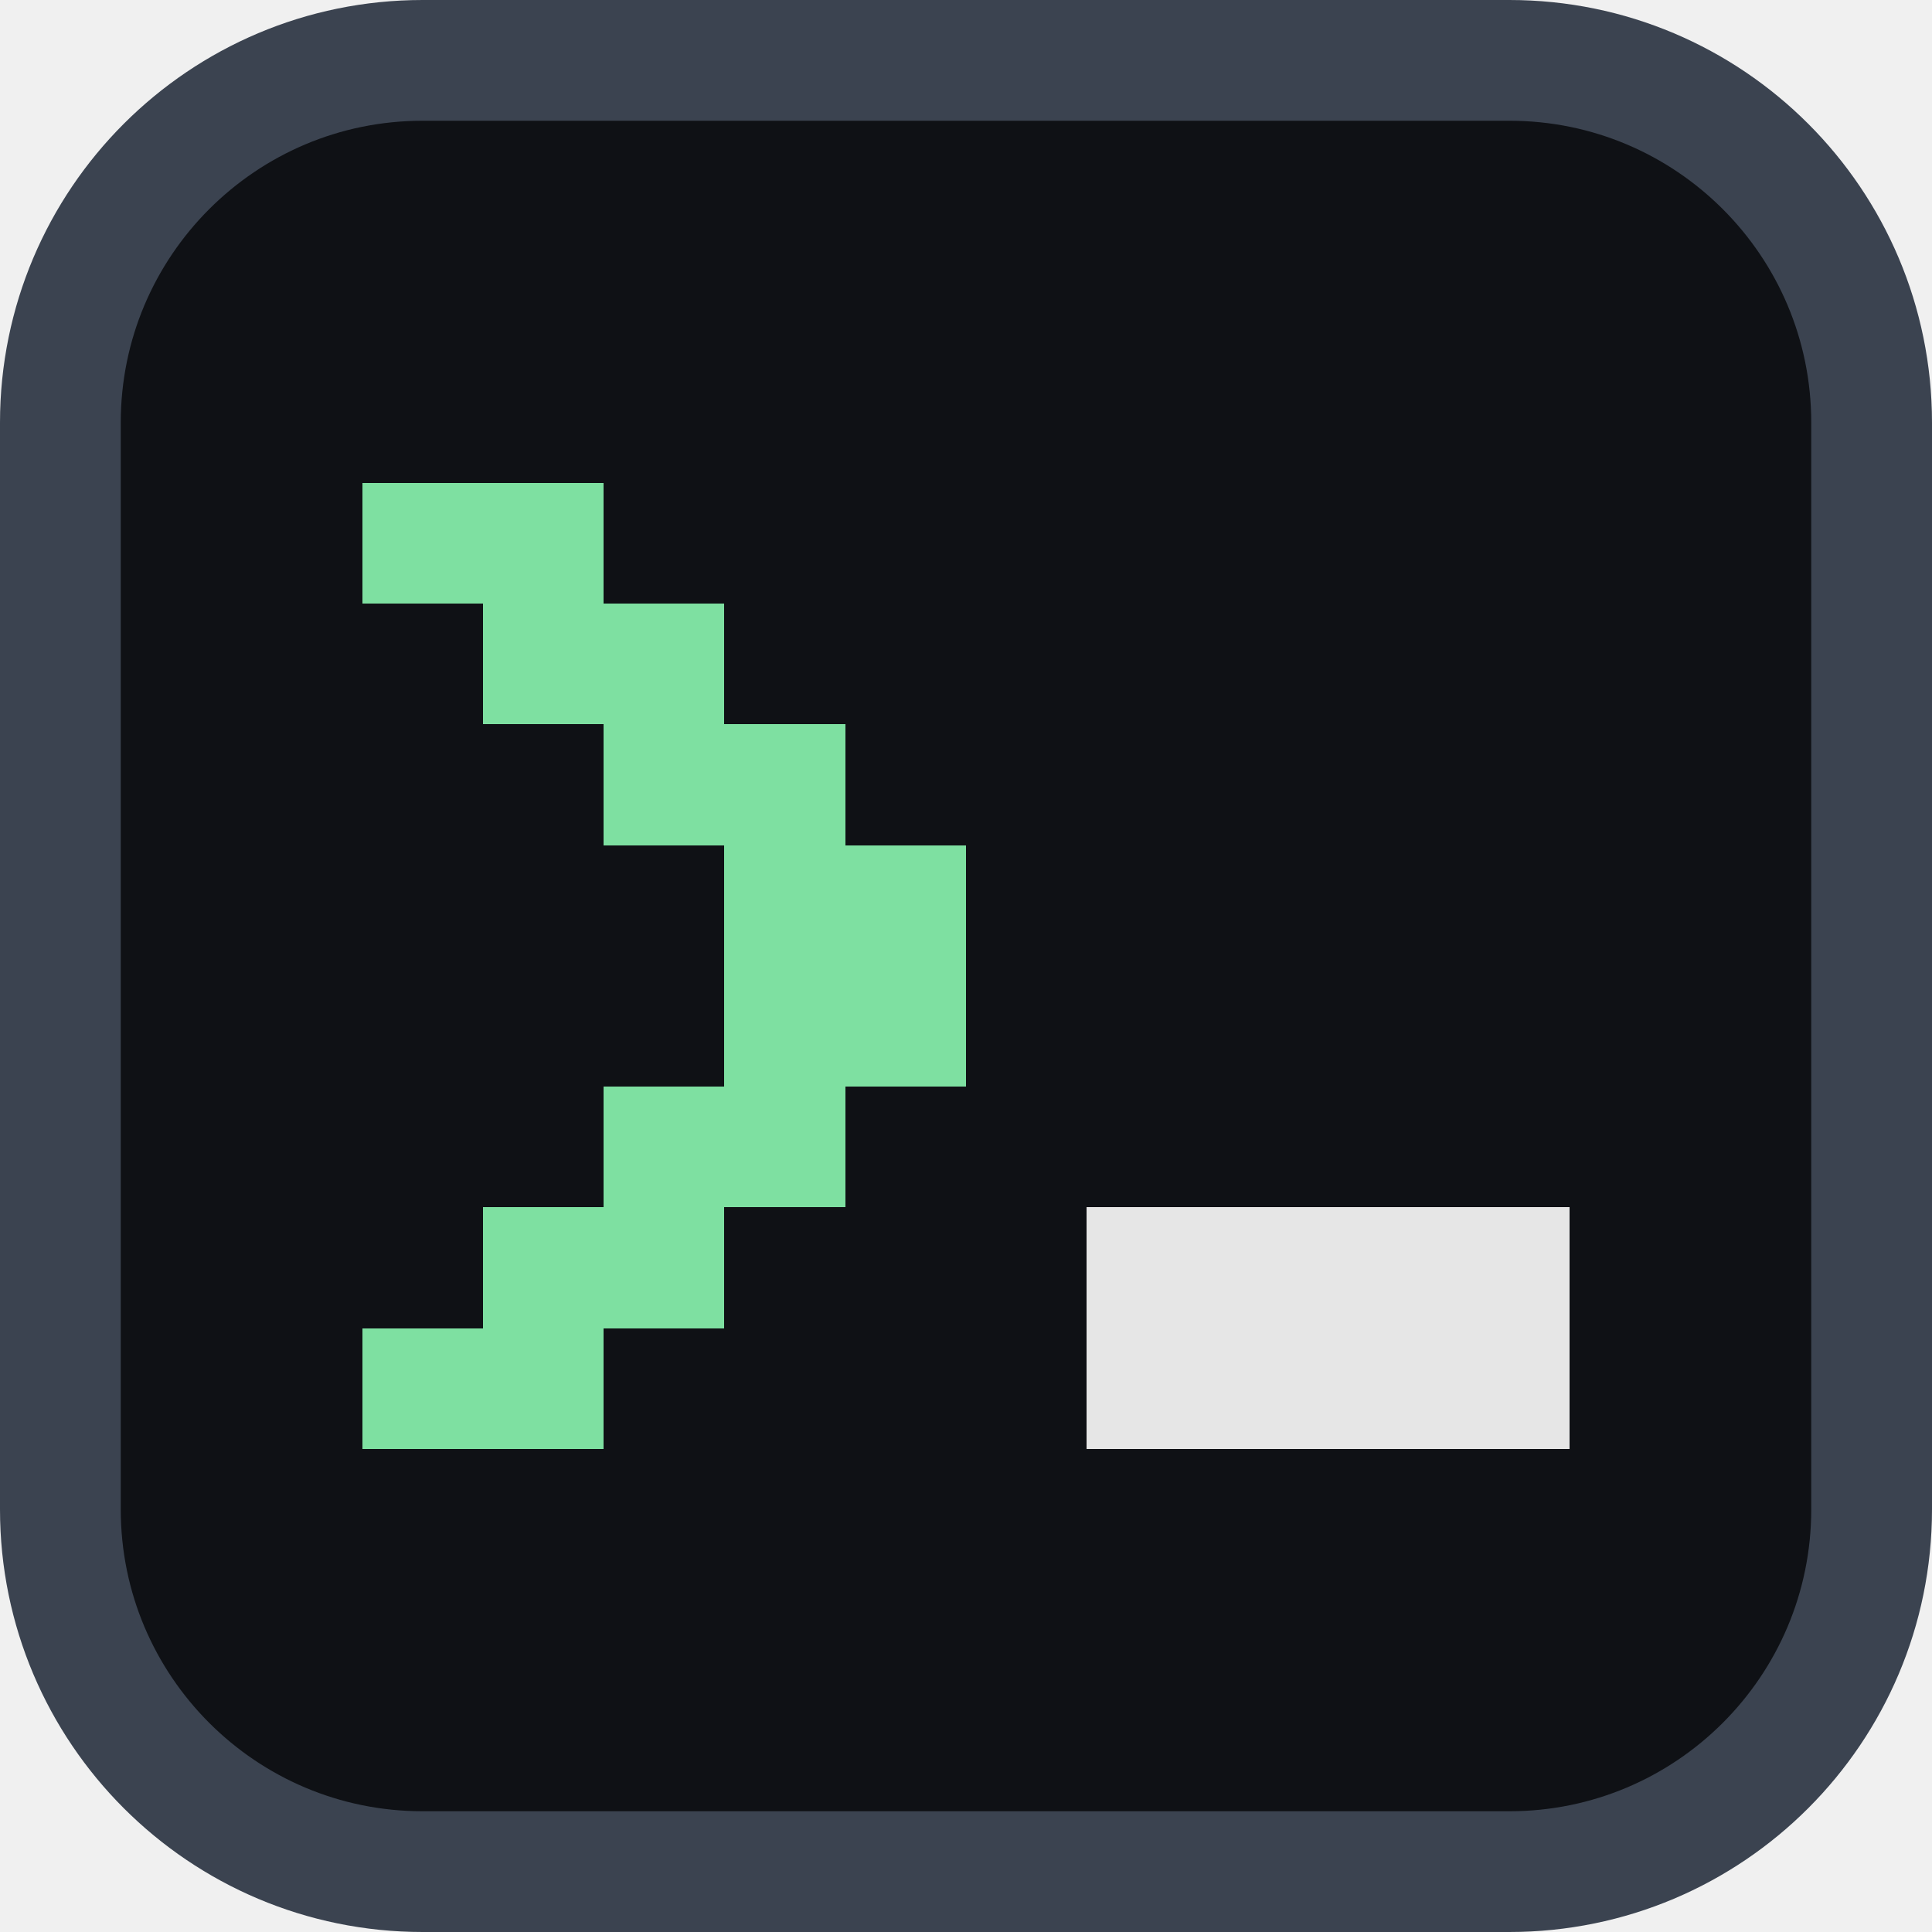
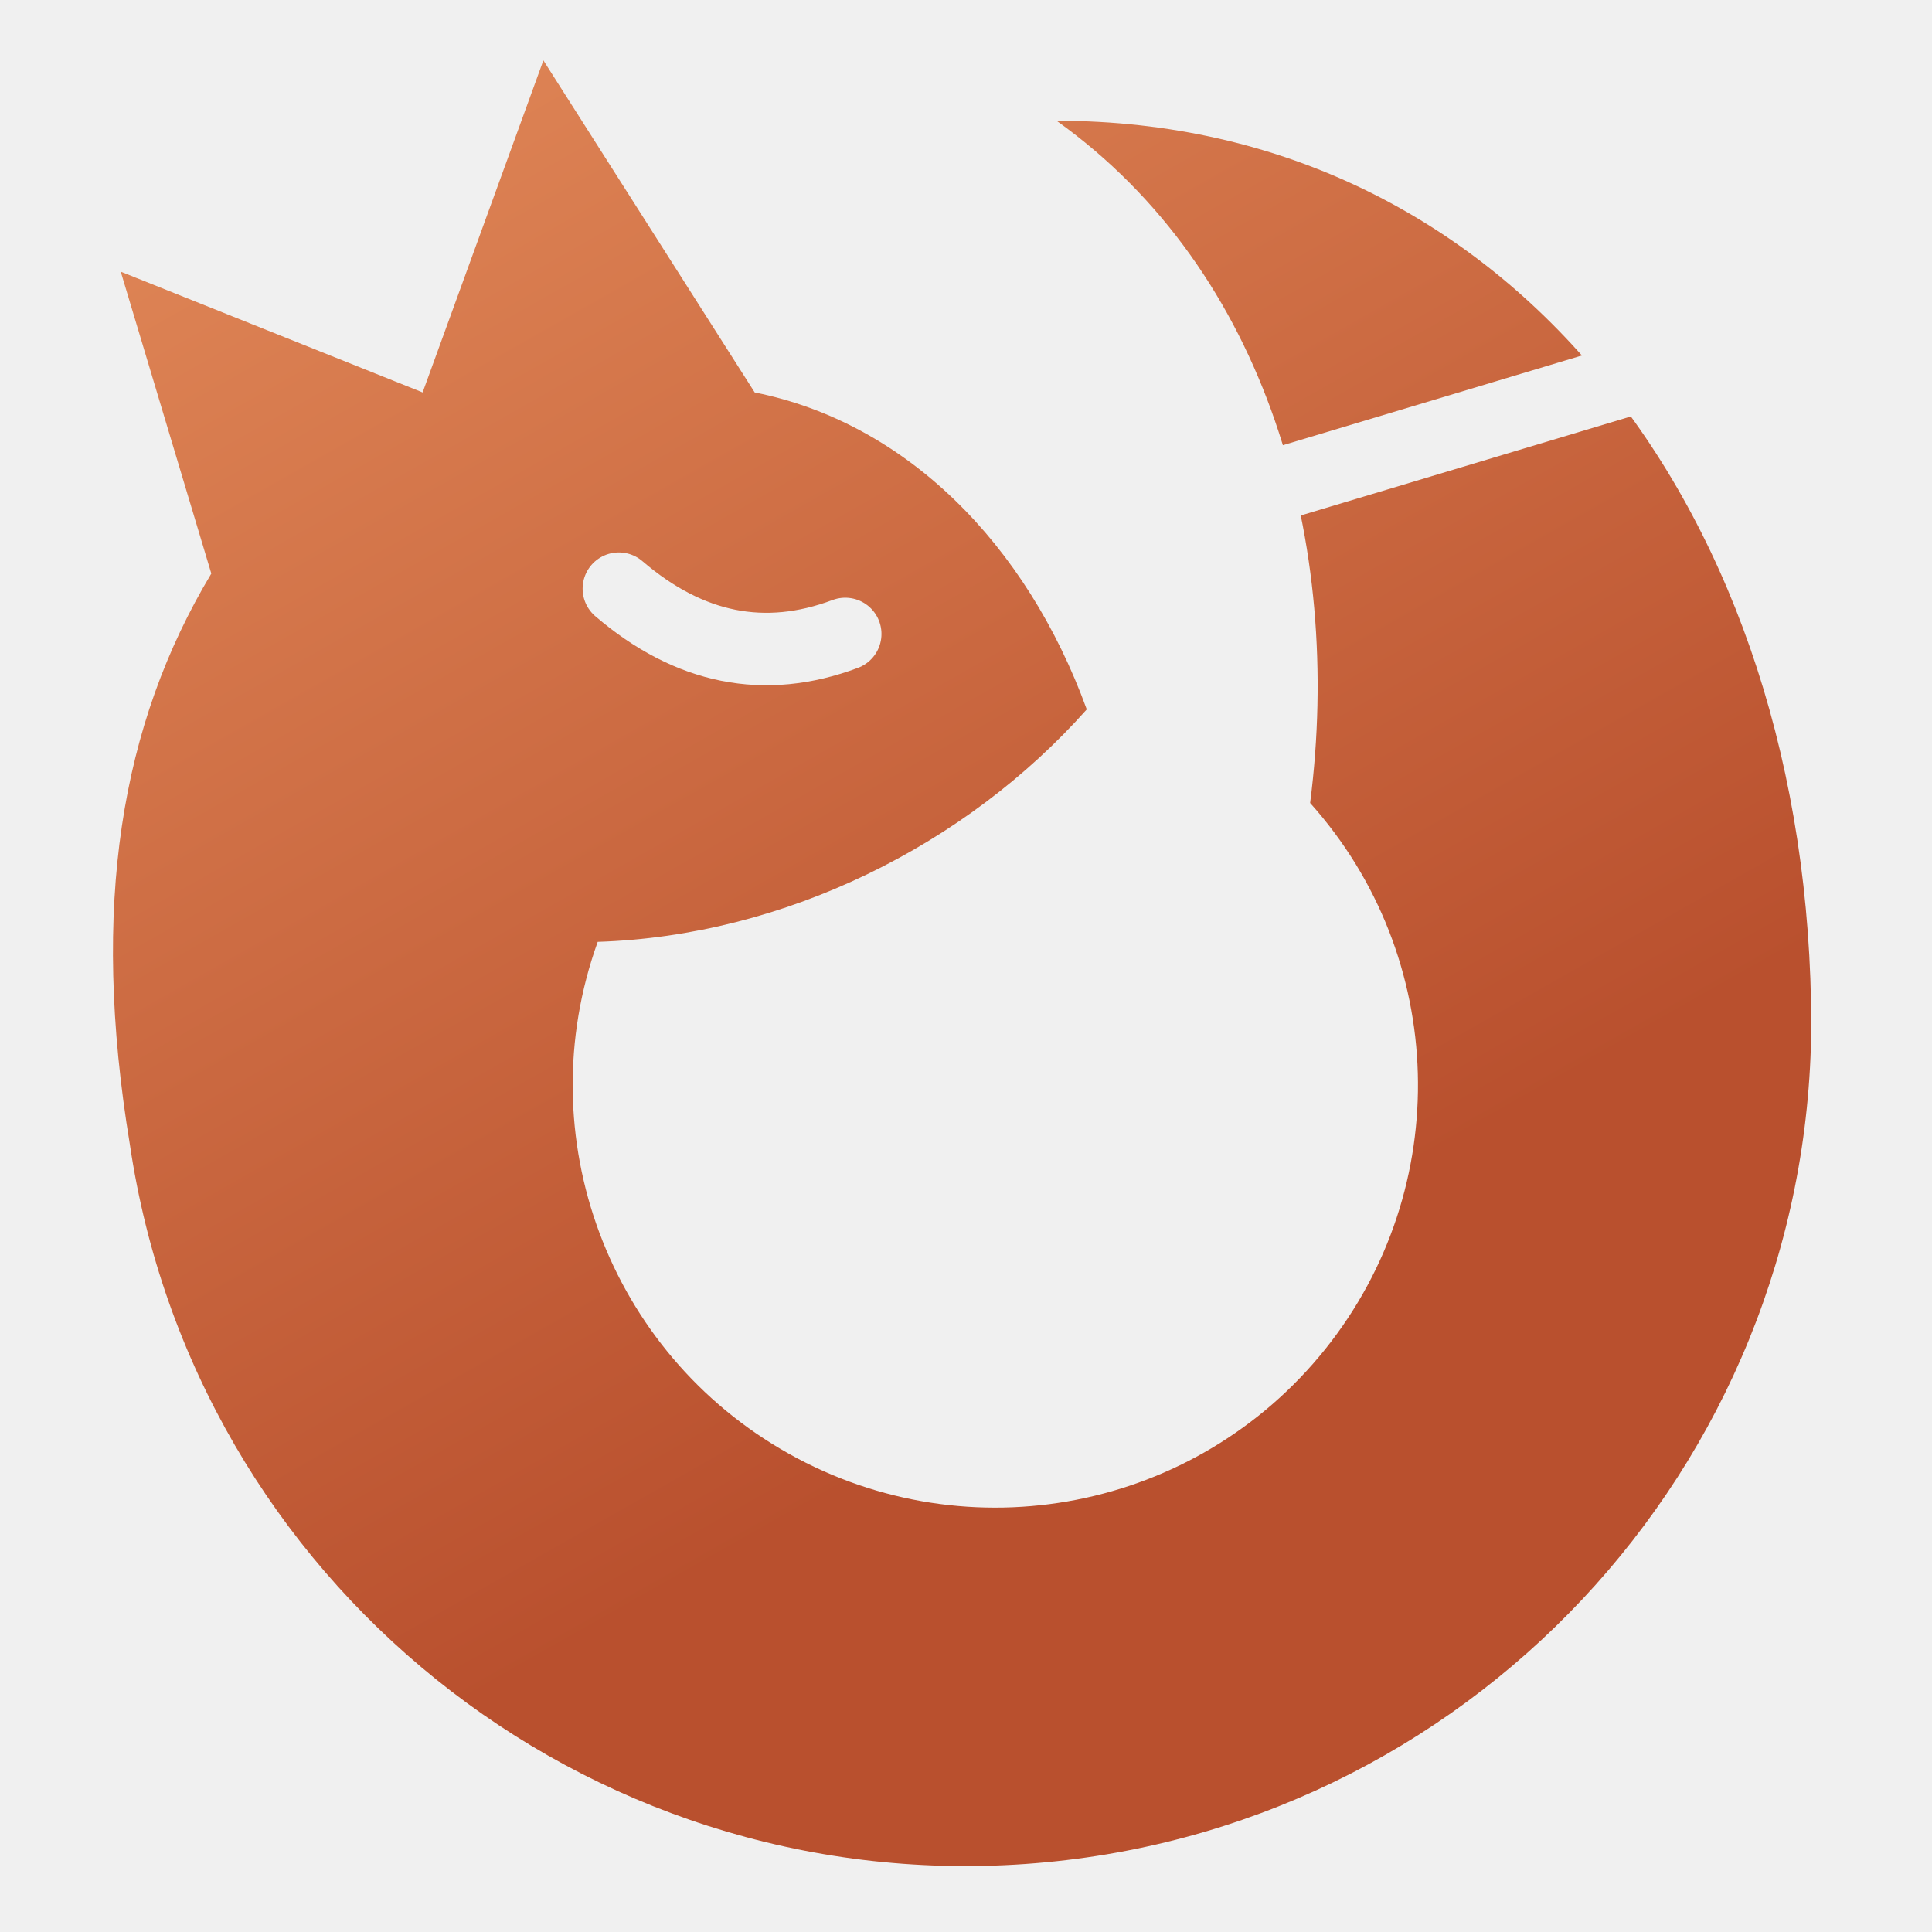
- <svg xmlns="http://www.w3.org/2000/svg" viewBox="0 0 16 16" width="32" height="32" role="img" aria-labelledby="favicon-title">
-   <rect x="0.5" y="0.5" width="15" height="15" rx="3" fill="#0f1115" stroke="#3b4350" />
-   <g shape-rendering="crispEdges">
-     <g fill="#7ee0a1">
-       <rect x="3" y="4" width="2" height="1" />
-       <rect x="4" y="5" width="2" height="1" />
-       <rect x="5" y="6" width="2" height="1" />
-       <rect x="6" y="7" width="2" height="2" />
-       <rect x="5" y="9" width="2" height="1" />
-       <rect x="4" y="10" width="2" height="1" />
-       <rect x="3" y="11" width="2" height="1" />
-     </g>
-     <rect x="9" y="10" width="4" height="2" fill="#e6e6e6" />
-   </g>
+ <svg xmlns="http://www.w3.org/2000/svg" viewBox="0 0 64 64" width="32" height="32" role="img" aria-labelledby="favicon-title">
+   <defs>
+     <linearGradient id="favicon-shade" gradientUnits="userSpaceOnUse" x1="14" y1="2" x2="48" y2="62">
+       <stop offset="0" stop-color="#de8455" />
+       <stop offset="0.7" stop-color="#b9502e" />
+     </linearGradient>
+     <mask id="favicon-cut">
+       <rect width="64" height="64" fill="#fff" />
+       <g fill="none" stroke="#000" stroke-width="2.4" stroke-linecap="round">
+         <path d="M20.5 19.5 q3.5 3 7.5 1.5" />
+         <path d="M42.5 16 L57.5 11.5" />
+       </g>
+     </mask>
+   </defs>
+   <path mask="url(#favicon-cut)" fill="url(#favicon-shade)" d="M35 4 C50 4 60 17 60 34 A28 28 0 0 1 4.3 37.9 C3 30 4 24 7 19 L4 9 L14 13 L18 2 L25 13 C30 14 34 18 36 23.5 C32 28 26 31 19.8 31.2 A14 14 0 1 0 43.4 26.6 C44.5 18 42 9 35 4 Z" />
</svg>
